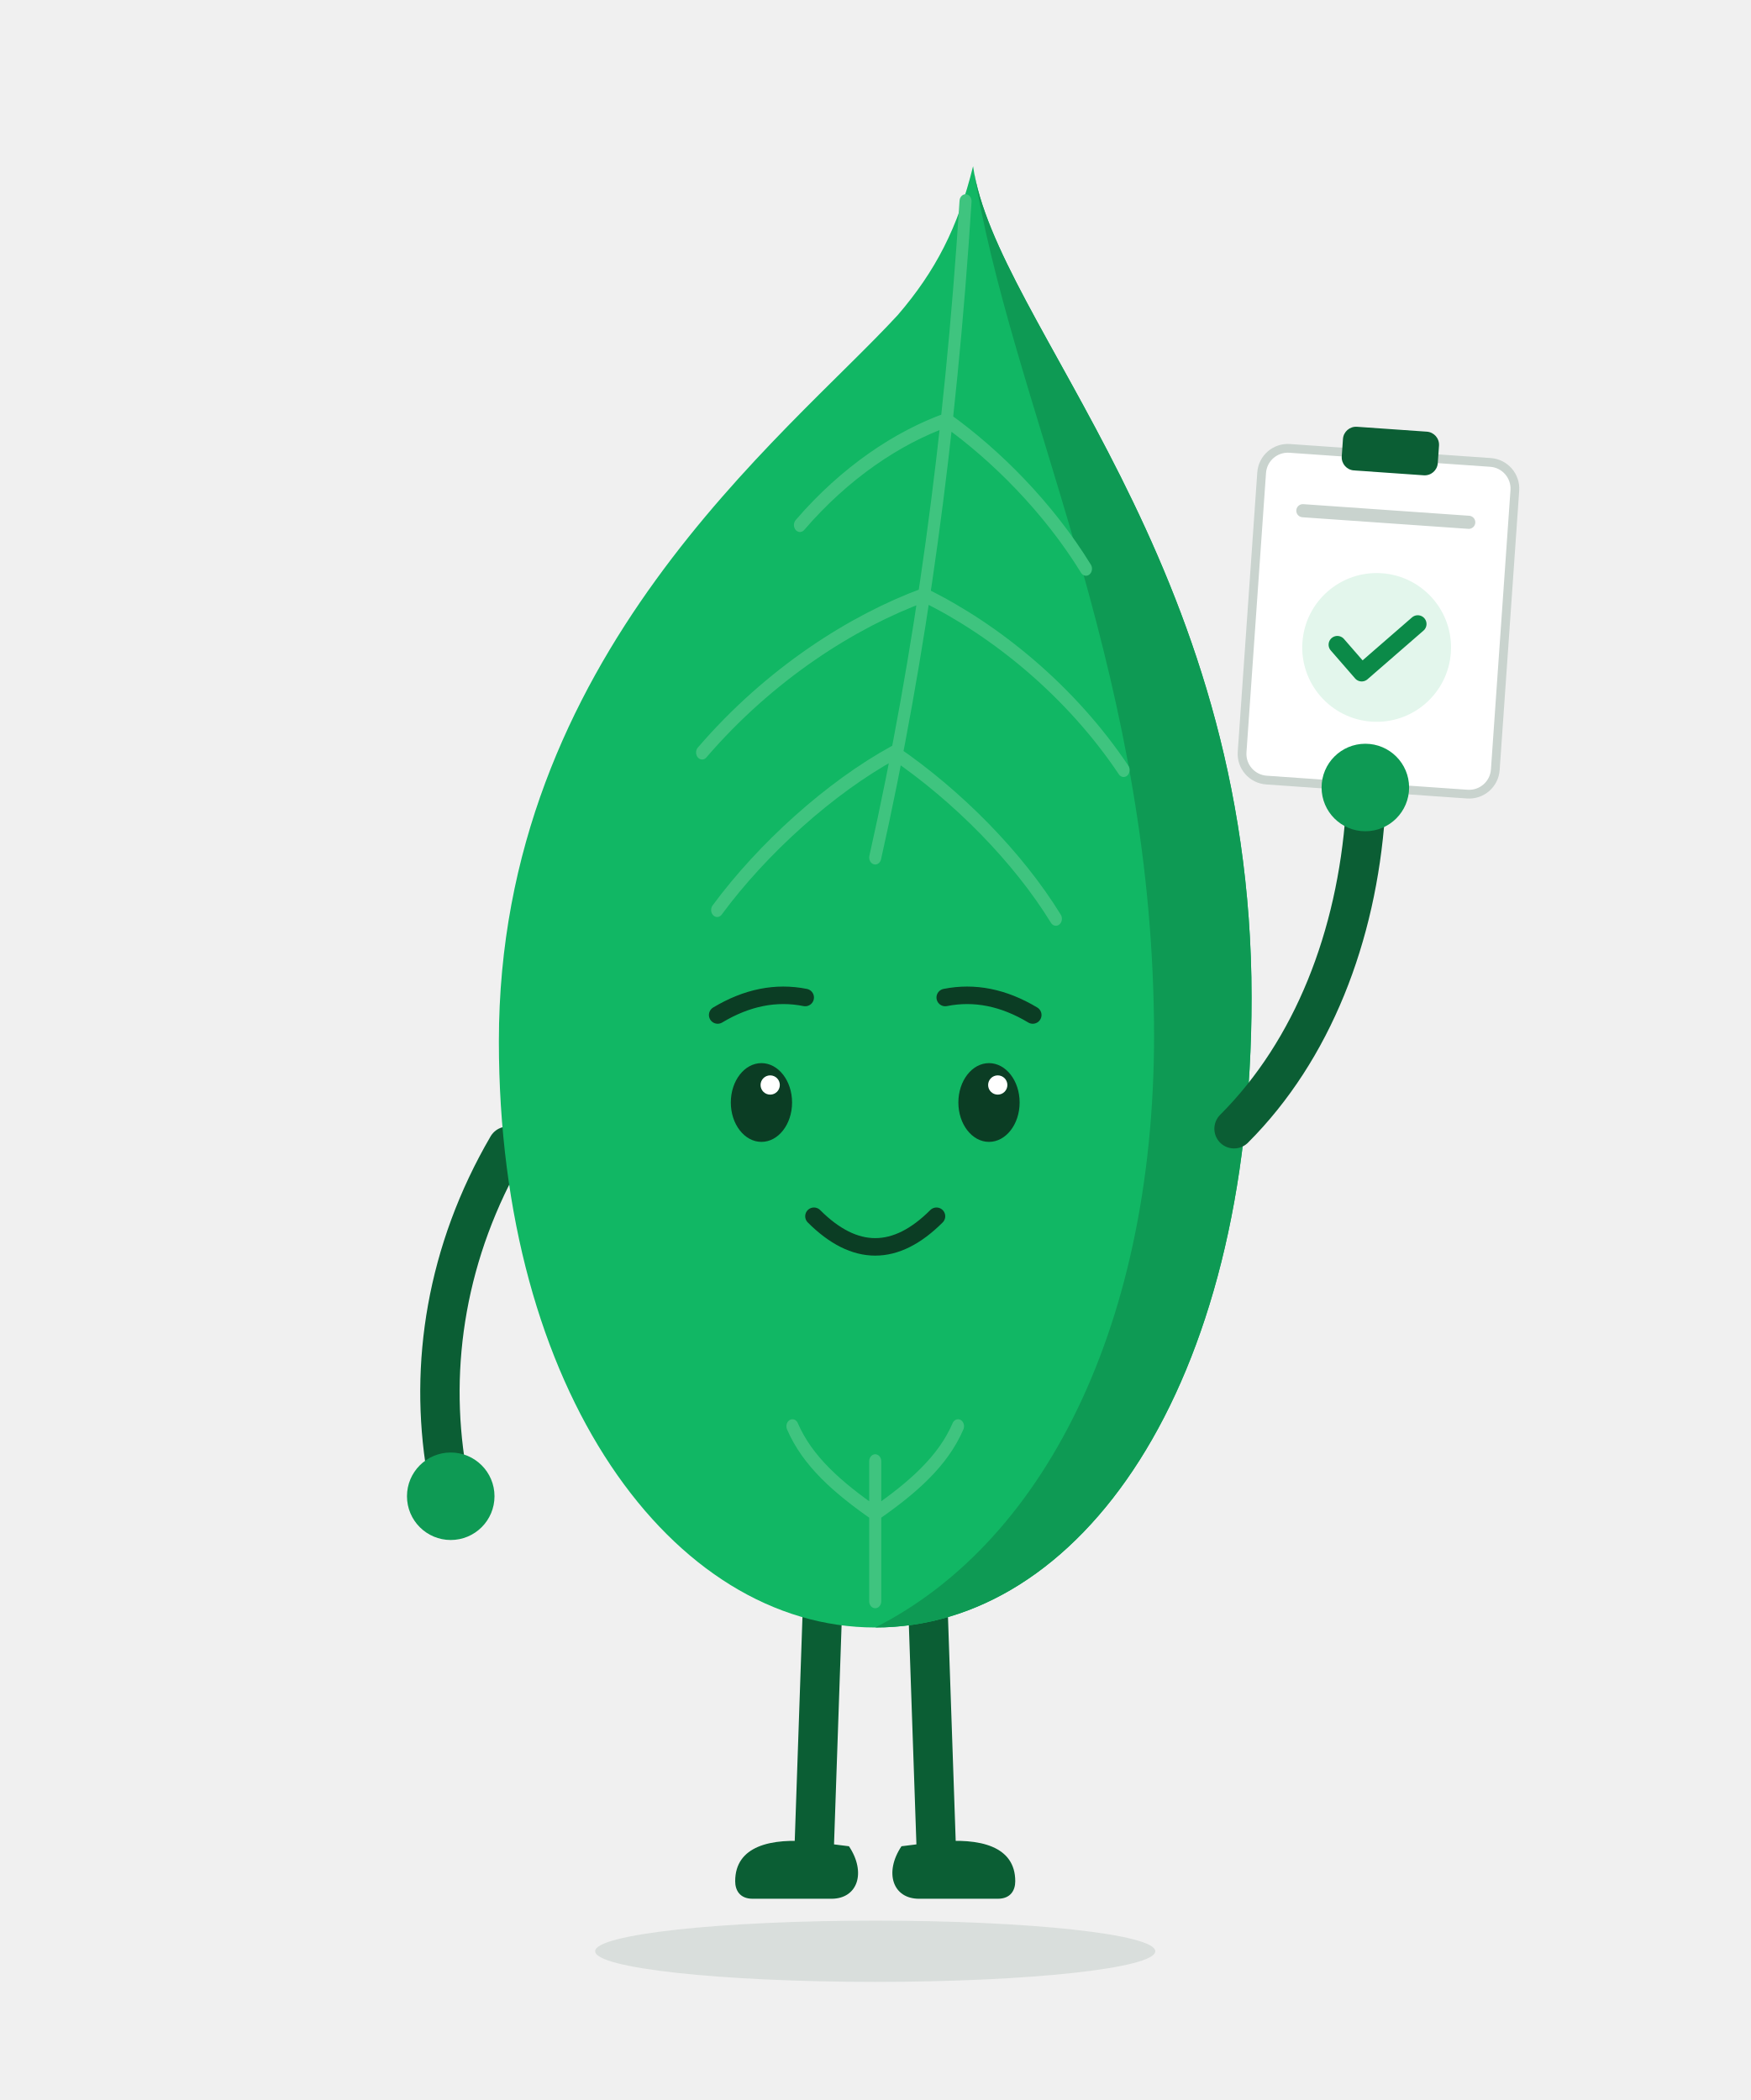
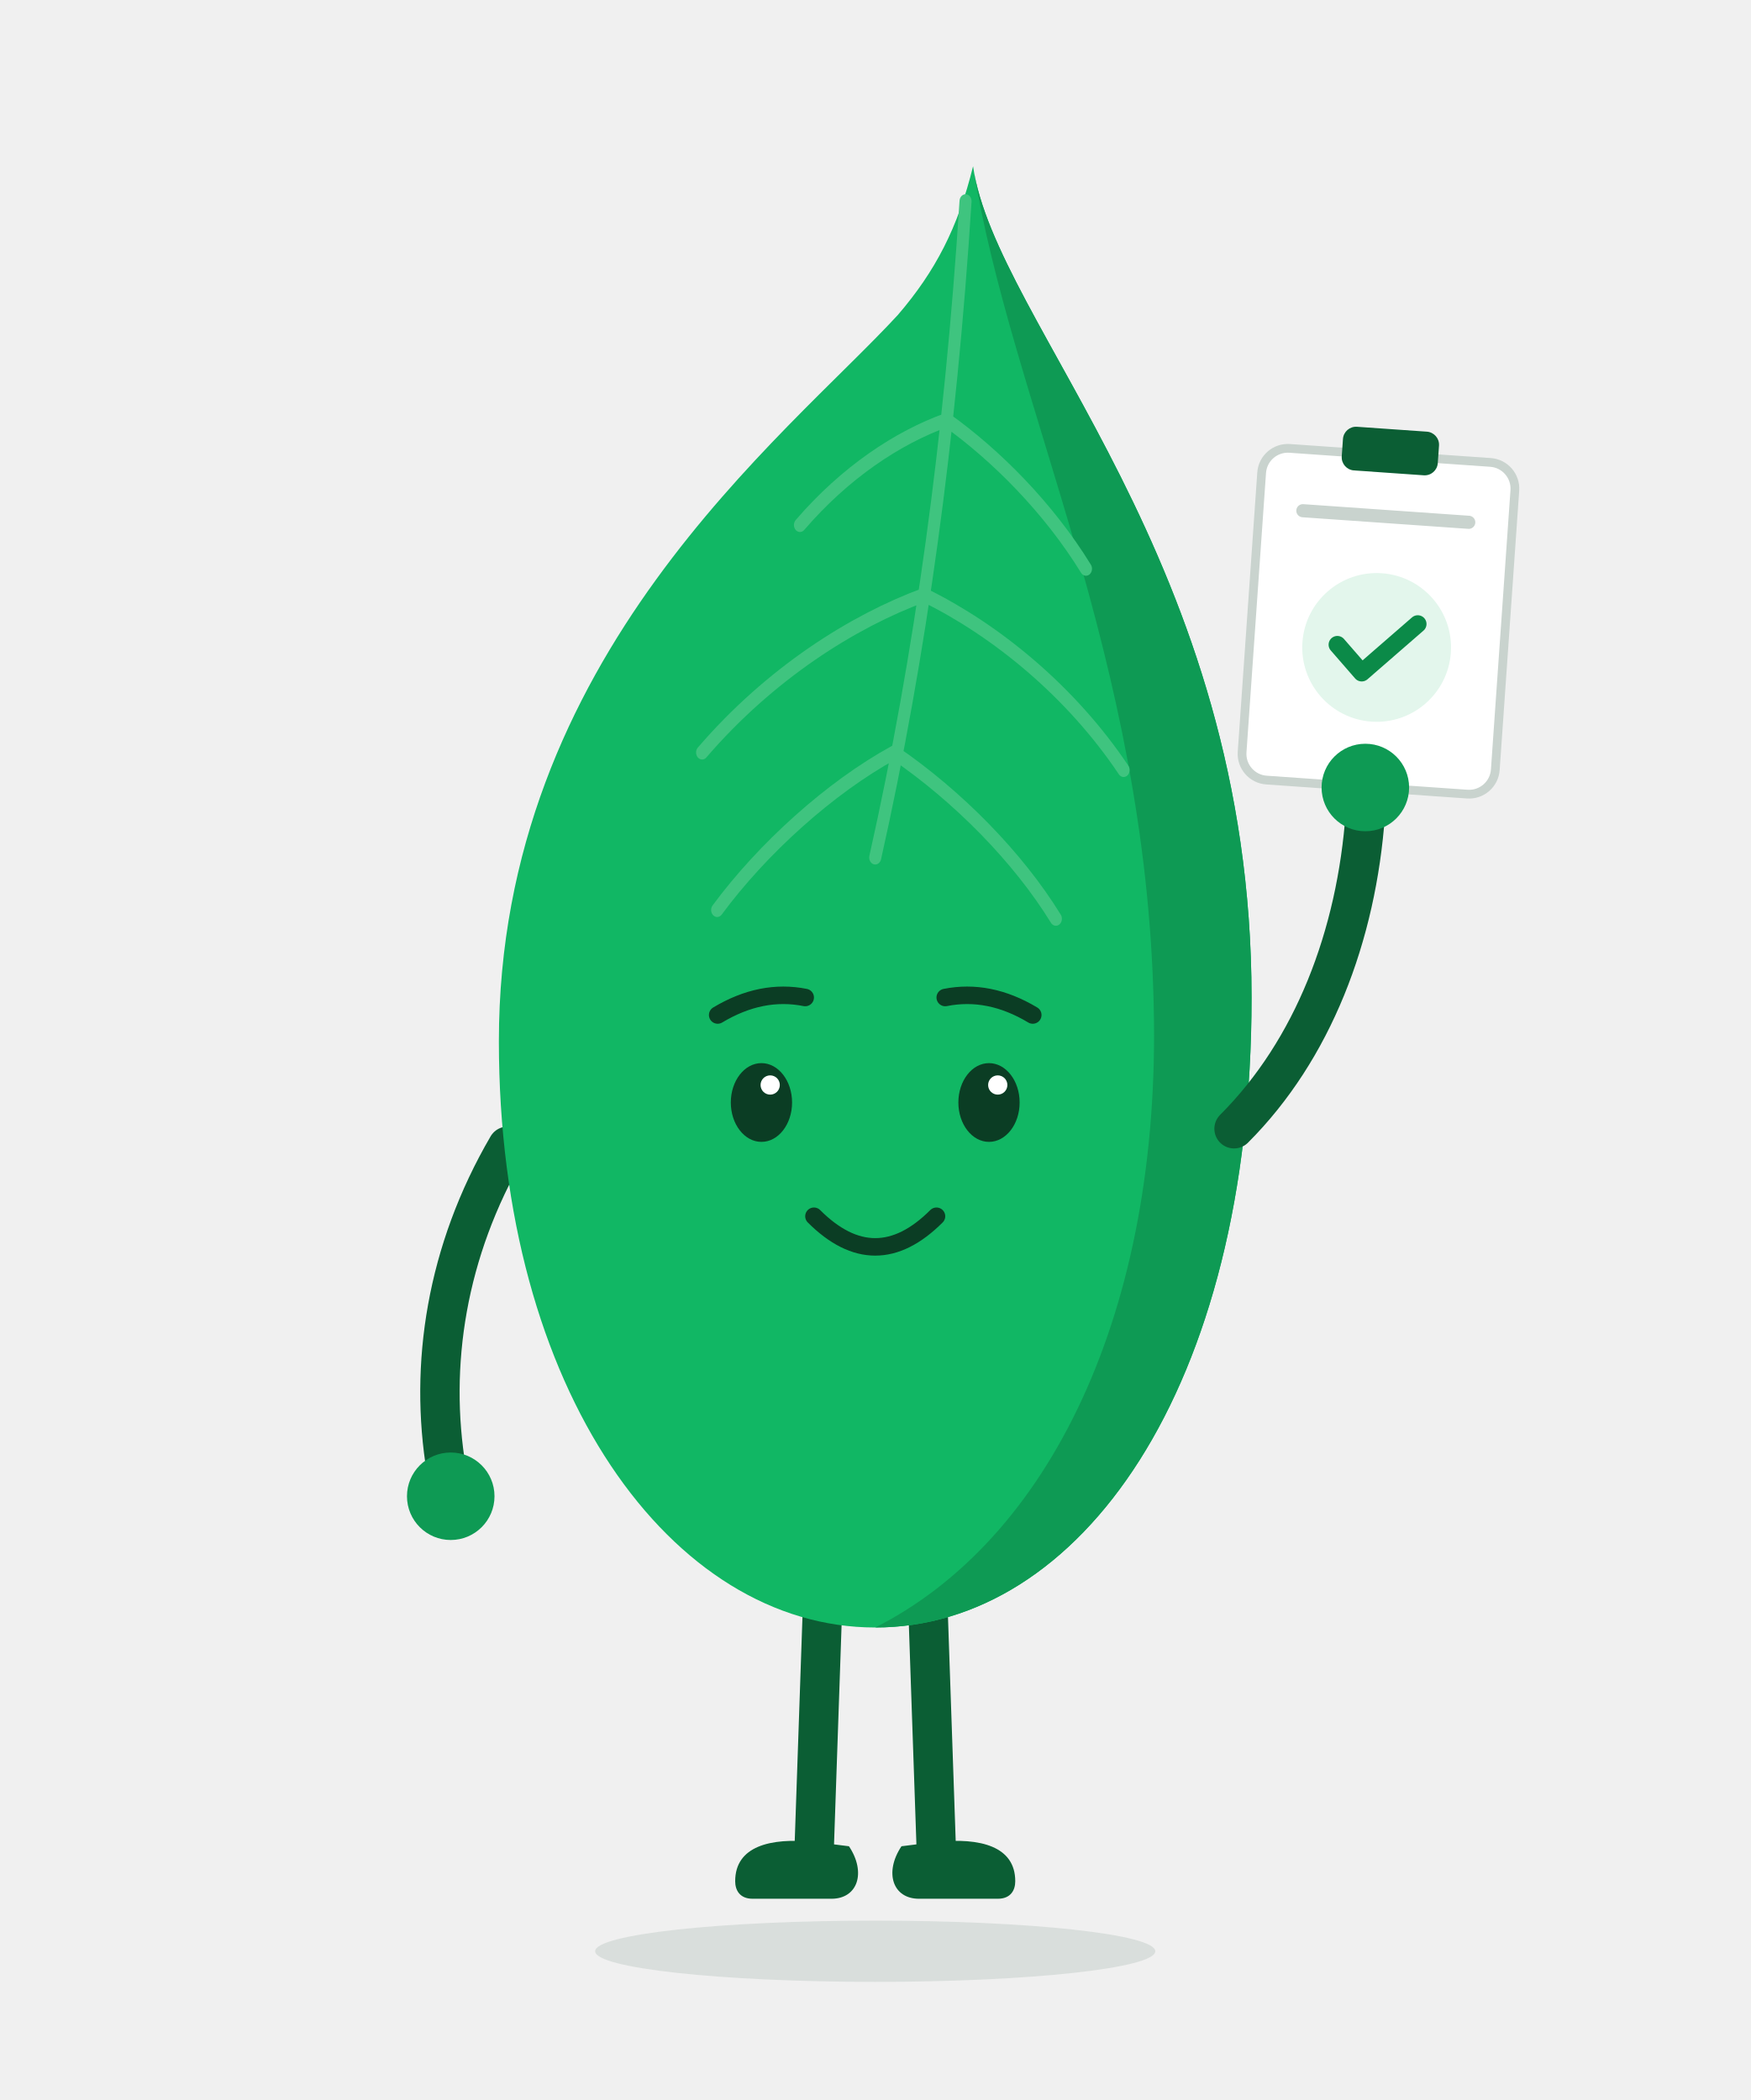
<svg xmlns="http://www.w3.org/2000/svg" viewBox="0 0 400 480" width="400" height="480" role="img" aria-labelledby="t">
  <ellipse cx="200" cy="446" rx="64" ry="7" fill="#0b3d24" opacity=".1" />
  <path d="M188 366 L186 424 M212 366 L214 424" stroke="#0b5e34" stroke-width="9" fill="none" stroke-linecap="round" stroke-linejoin="round" />
  <path d="M168 430 C168 422 176 420 186 421 L194 422 C198 428 196 434 190 434 L172 434 C169 434 168 432 168 430 Z" fill="#0b5e34" />
  <path d="M232 430 C232 422 224 420 214 421 L206 422 C202 428 204 434 210 434 L228 434 C231 434 232 432 232 430 Z" fill="#0b5e34" />
  <path d="M116 262 C102 286 98 312 102 336" stroke="#0b5e34" stroke-width="9" fill="none" stroke-linecap="round" stroke-linejoin="round" />
  <circle cx="103" cy="342" r="10" fill="#0e9a54" />
  <g transform="translate(200 0) scale(.86 1) translate(-200 0)">
    <path d="M226 38 C232 74 300 128 300 228 C300 318 254 372 200 372 C146 372 100 318 100 238 C100 150 176 100 206 72 C216 62 222 52 226 38 Z" fill="#11b764" />
    <path d="M226 38 C232 74 300 128 300 228 C300 318 254 372 200 372 C246 352 276 300 274 230 C272 150 236 92 226 38 Z" fill="#0e9a54" />
-     <path d="M224 46 C220 100 212 150 200 196 M219 96 C232 104 246 116 256 130 M219 96 C206 100 192 108 180 120 M213 136 C232 144 252 158 266 176 M213 136 C194 142 172 154 154 172 M205 172 C222 182 238 196 248 210 M205 172 C188 180 170 194 158 208 M200 366 V334 M200 346 C210 340 218 334 222 326 M200 346 C190 340 182 334 178 326" fill="none" stroke="#3fc47f" stroke-width="3.2" stroke-linecap="round" stroke-linejoin="round" />
+     <path d="M224 46 C220 100 212 150 200 196 M219 96 C232 104 246 116 256 130 M219 96 C206 100 192 108 180 120 M213 136 C232 144 252 158 266 176 M213 136 C194 142 172 154 154 172 M205 172 C222 182 238 196 248 210 M205 172 C188 180 170 194 158 208" fill="none" stroke="#3fc47f" stroke-width="3.2" stroke-linecap="round" stroke-linejoin="round" />
  </g>
  <path d="M164 232 q10 -6 20 -4 M216 228 q10 -2 20 4" fill="none" stroke="#0b3d24" stroke-width="4" stroke-linecap="round" stroke-linejoin="round" />
  <ellipse cx="174" cy="252" rx="7" ry="9" fill="#0b3d24" />
  <ellipse cx="226" cy="252" rx="7" ry="9" fill="#0b3d24" />
  <circle cx="176" cy="248" r="2.2" fill="#fff" />
  <circle cx="228" cy="248" r="2.2" fill="#fff" />
  <path d="M186 278 Q200 292 214 278" fill="none" stroke="#0b3d24" stroke-width="4" stroke-linecap="round" stroke-linejoin="round" />
  <path d="M282 258 C300 240 310 214 312 186" stroke="#0b5e34" stroke-width="9" fill="none" stroke-linecap="round" stroke-linejoin="round" />
  <g transform="rotate(4 315 142)">
    <rect x="286" y="104" width="58" height="76" rx="6" fill="#fff" stroke="#c9d3ce" stroke-width="2" />
    <rect x="304" y="98" width="22" height="10" rx="3" fill="#0b5e34" />
    <circle cx="315" cy="148" r="17" fill="#e3f6ec" />
    <path d="M306 148 l6 6 l12 -12" stroke="#0b8a48" stroke-width="4" fill="none" stroke-linecap="round" stroke-linejoin="round" />
    <path d="M296 118 h38" stroke="#c9d3ce" stroke-width="3" stroke-linecap="round" stroke-linejoin="round" />
  </g>
  <circle cx="312" cy="180" r="10" fill="#0e9a54" />
</svg>
